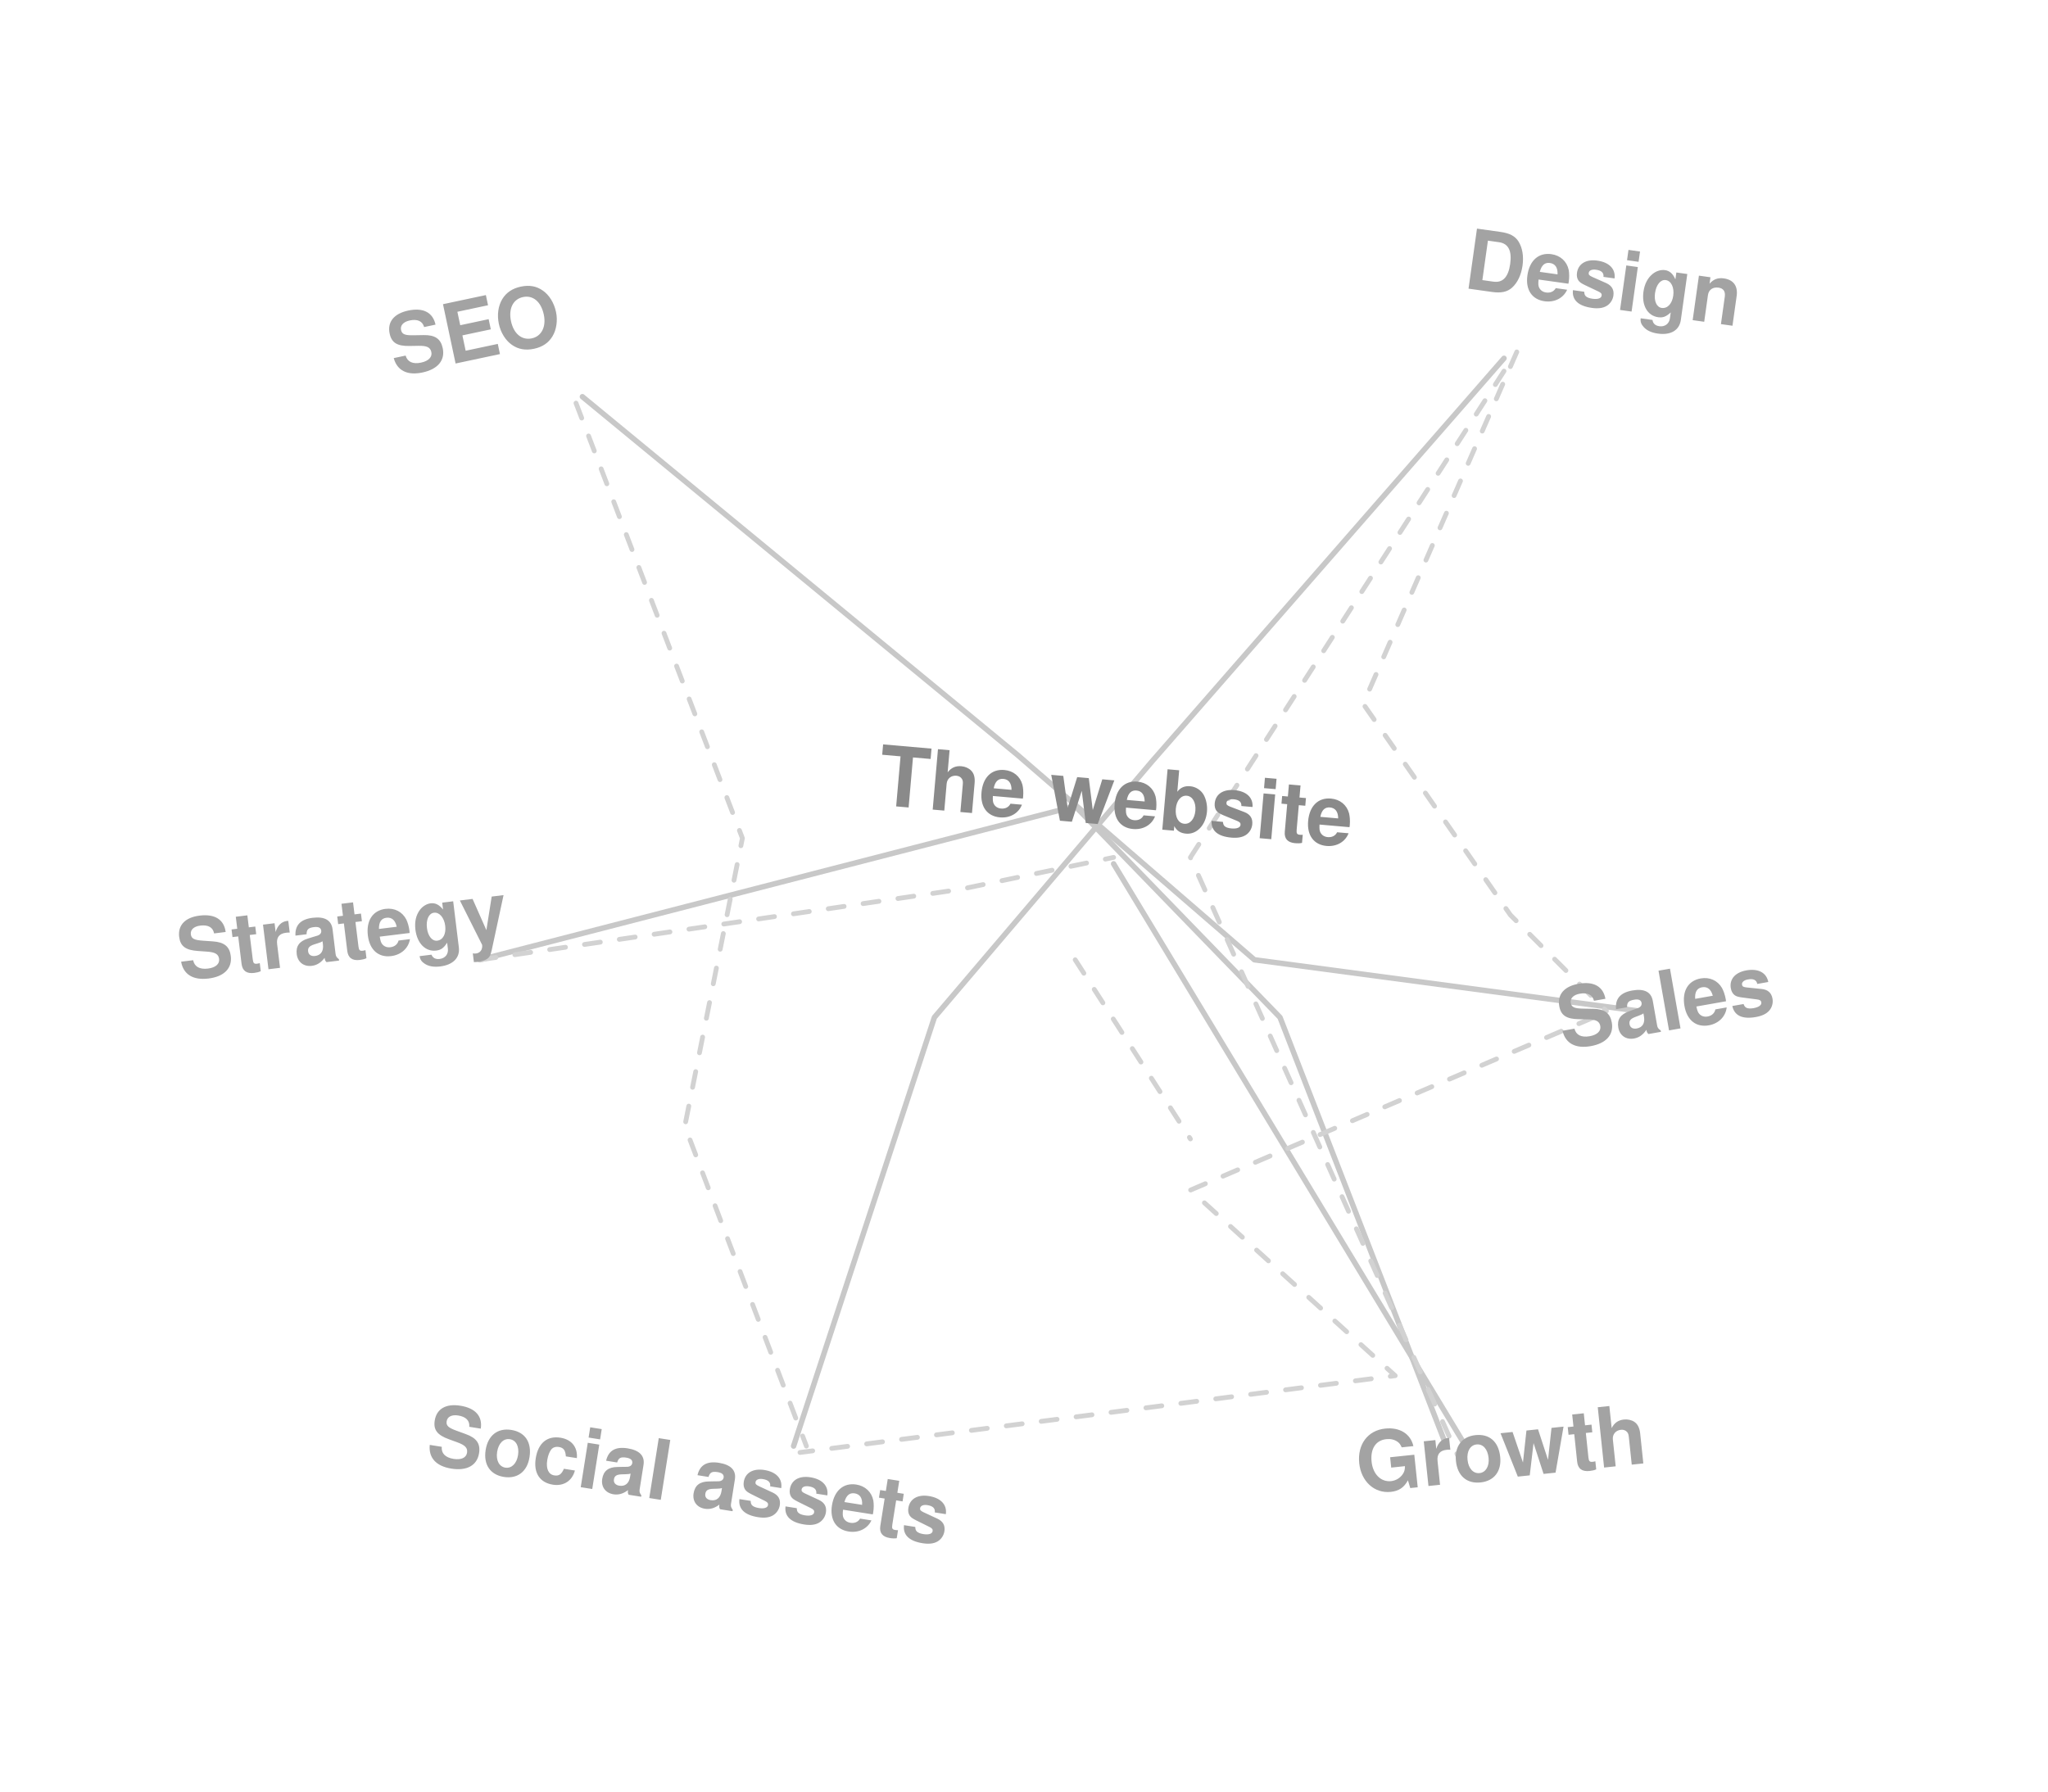
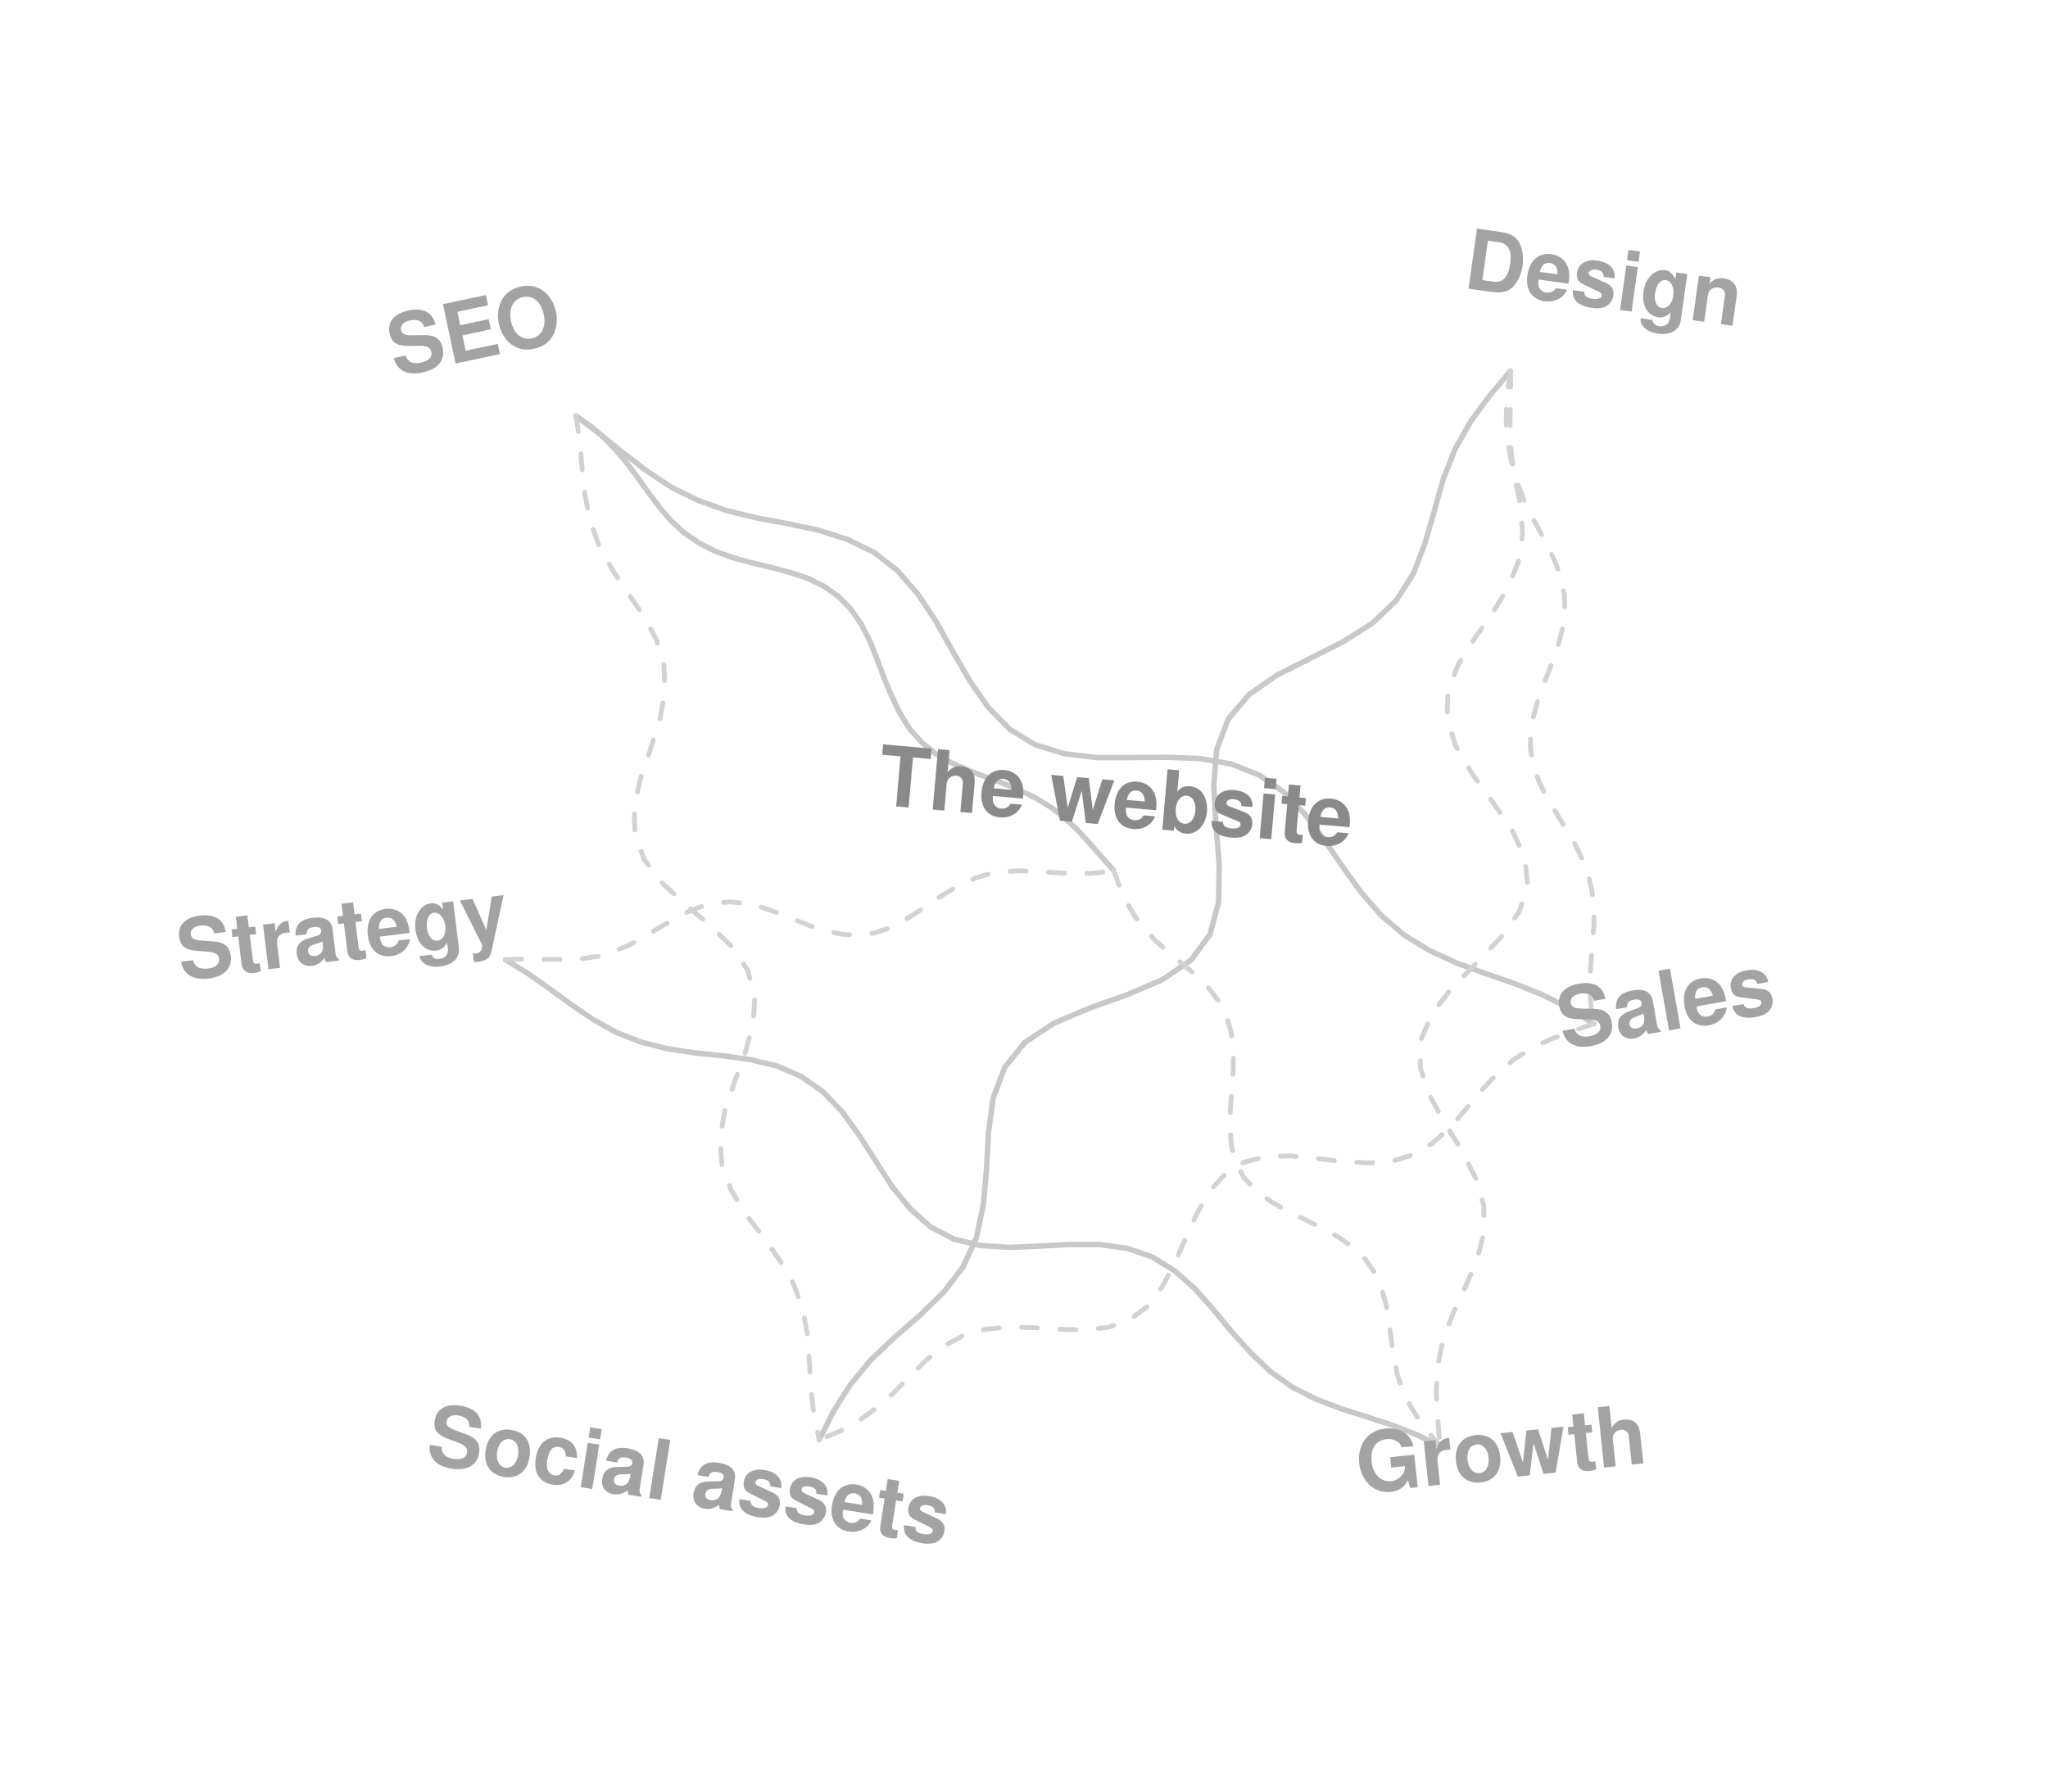
- <svg xmlns="http://www.w3.org/2000/svg" viewBox="0 0 640 560" fill="none" role="img" aria-label="The website, SEO, design, strategy, sales, social assets, and growth all cross-wired to each other in a tangled, chaotic mess with no center.">
-   <g stroke="#c8c8c8" stroke-width="1.7" stroke-linecap="round" stroke-linejoin="round">
-     <path d="M182,124 L318,236 L392,300 L512,316" />
-     <path d="M150,300 L336,252 L400,318 L452,452" />
-     <path d="M470,112 L360,238 L292,318 L248,452" />
-     <path d="M348,270 L458,452" />
+ <svg xmlns="http://www.w3.org/2000/svg" viewBox="0 0 640 560" fill="none" role="img" aria-label="The website, SEO, design, strategy, sales, social assets, and growth all cross-wired to each other in a tangled, chaotic mess of wiggly lines with no center.">
+   <g stroke="#c8c8c8" stroke-width="1.7" stroke-linecap="round" stroke-linejoin="round" fill="none">
+     <path d="M180.0,130.0 L187.4,135.6 L194.7,141.5 L202.1,147.2 L209.8,152.3 L218.1,156.4 L227.1,159.6 L236.5,161.9 L246.2,163.7 L255.7,165.7 L264.8,168.6 L273.2,172.7 L280.5,178.4 L286.9,185.8 L292.6,194.4 L297.8,203.7 L303.1,212.9 L308.9,221.2 L315.6,228.0 L323.5,232.8 L332.7,235.6 L342.8,236.8 L353.5,236.8 L364.4,236.7 L374.9,237.1 L384.7,238.8 L393.4,242.2 L401.1,247.5 L407.7,254.4 L413.7,262.4 L419.5,270.8 L425.4,279.0 L431.8,286.3 L439.0,292.4 L446.9,297.2 L455.4,301.1 L464.2,304.3 L473.2,307.4 L481.9,310.9 L490.2,315.0 L498.0,320.0" />
+     <path d="M472.0,116.0 L465.5,123.7 L459.6,131.7 L454.7,140.4 L451.0,149.8 L448.2,159.8 L445.3,169.8 L441.7,179.3 L436.3,187.7 L429.0,194.7 L419.7,200.6 L409.4,205.8 L399.1,211.0 L390.3,217.1 L383.8,224.8 L380.2,234.3 L379.3,245.5 L380.0,257.8 L381.0,270.3 L380.8,282.0 L378.1,292.1 L372.2,300.1 L363.3,306.2 L352.3,310.9 L340.5,315.1 L329.4,319.8 L320.3,325.8 L314.0,333.6 L310.4,343.1 L308.9,353.9 L308.3,365.4 L307.3,376.6 L305.1,387.0 L300.9,396.1 L294.8,404.0 L287.5,411.1 L279.7,417.9 L272.2,425.0 L265.8,432.7 L260.5,441.1 L256.0,450.0" />
+     <path d="M158.0,300.0 L165.0,304.3 L171.8,309.1 L178.5,314.0 L185.4,318.7 L192.6,322.7 L200.3,325.7 L208.5,327.8 L217.1,329.1 L225.9,330.0 L234.5,331.2 L242.8,333.2 L250.4,336.5 L257.1,341.2 L263.2,347.5 L268.6,355.0 L273.7,363.0 L278.8,370.9 L284.5,377.9 L290.8,383.5 L298.1,387.3 L306.3,389.3 L315.3,389.9 L324.8,389.5 L334.3,389.0 L343.6,389.0 L352.3,390.2 L360.1,392.9 L367.2,397.3 L373.5,402.9 L379.3,409.5 L385.0,416.4 L390.9,422.9 L397.1,428.8 L403.9,433.6 L411.2,437.3 L419.0,440.3 L426.9,442.8 L434.9,445.4 L442.6,448.4 L450.0,452.0" />
+     <path d="M348.0,272.0 L344.3,267.9 L340.6,263.7 L336.9,259.6 L332.9,255.8 L328.5,252.4 L323.8,249.5 L318.7,247.0 L313.4,244.8 L307.9,242.8 L302.4,240.7 L297.2,238.4 L292.4,235.6 L288.1,232.1 L284.4,228.0 L281.3,223.1 L278.7,217.7 L276.3,212.0 L274.1,206.1 L271.8,200.3 L269.1,195.0 L265.8,190.3 L262.0,186.4 L257.4,183.2 L252.3,180.7 L246.7,178.9 L240.8,177.3 L234.8,175.9 L229.0,174.3 L223.5,172.3 L218.4,169.7 L213.9,166.6 L209.8,162.9 L206.2,158.7 L202.8,154.2 L199.5,149.6 L196.1,145.0 L192.5,140.7 L188.7,136.8 L184.5,133.2 L180.0,130.0" />
  </g>
-   <g stroke="#d2d2d2" stroke-width="1.5" stroke-dasharray="5 6" stroke-linecap="round" stroke-linejoin="round">
-     <path d="M180,126 L232,262 L214,352 L252,452" />
-     <path d="M498,318 L372,372 L436,430 L250,454" />
-     <path d="M474,110 L426,220 L472,286 L502,316" />
-     <path d="M150,300 L300,278 L348,268" />
-     <path d="M470,116 L372,268 L456,456" />
-     <path d="M336,300 L372,356" />
+   <g stroke="#d2d2d2" stroke-width="1.5" stroke-dasharray="5 7" stroke-linecap="round" stroke-linejoin="round" fill="none">
+     <path d="M180.0,130.0 L181.2,138.2 L181.9,146.4 L182.8,154.7 L184.4,162.8 L187.2,170.5 L191.3,178.0 L196.2,185.3 L201.2,192.6 L205.2,200.1 L207.5,208.0 L207.8,216.4 L206.1,225.2 L203.2,234.4 L200.1,243.5 L198.2,252.5 L198.4,260.9 L201.3,268.6 L206.7,275.8 L214.0,282.5 L221.7,289.1 L228.7,295.9 L233.6,303.2 L235.9,311.1 L235.4,319.7 L233.0,328.7 L229.6,338.0 L226.5,347.1 L225.0,355.9 L225.6,364.3 L228.5,372.0 L233.0,379.4 L238.4,386.6 L243.6,393.8 L247.9,401.2 L250.8,409.0 L252.3,417.1 L252.9,425.4 L253.4,433.7 L254.3,442.0 L256.0,450.0" />
+     <path d="M498.0,320.0 L491.4,322.3 L484.9,324.7 L478.7,327.6 L472.9,331.3 L467.6,335.9 L462.6,341.2 L457.9,346.9 L453.1,352.5 L447.8,357.2 L442.0,360.8 L435.3,362.9 L427.8,363.5 L419.8,363.1 L411.5,362.1 L403.3,361.3 L395.6,361.5 L388.7,363.3 L382.9,366.9 L378.0,372.4 L374.0,379.4 L370.4,387.3 L366.9,395.3 L363.0,402.5 L358.4,408.5 L352.9,412.6 L346.3,414.9 L338.9,415.7 L331.0,415.5 L322.9,415.0 L315.1,414.8 L307.7,415.5 L300.9,417.5 L294.9,420.8 L289.4,425.2 L284.3,430.2 L279.3,435.3 L274.0,440.0 L268.4,444.1 L262.4,447.4 L256.0,450.0" />
+     <path d="M472.0,116.0 L472.1,121.2 L472.0,126.4 L471.9,131.6 L471.9,136.7 L472.3,141.9 L473.1,147.0 L474.6,152.0 L476.5,156.9 L478.9,161.8 L481.5,166.6 L484.1,171.5 L486.3,176.4 L488.0,181.3 L488.9,186.4 L489.0,191.6 L488.2,196.9 L486.8,202.2 L484.8,207.7 L482.7,213.1 L480.7,218.5 L479.2,223.9 L478.3,229.2 L478.3,234.4 L479.3,239.5 L481.0,244.4 L483.4,249.3 L486.3,254.1 L489.3,258.9 L492.1,263.7 L494.5,268.6 L496.4,273.6 L497.5,278.6 L498.1,283.7 L498.1,288.9 L497.7,294.1 L497.3,299.4 L496.9,304.6 L496.9,309.8 L497.2,314.9 L498.0,320.0" />
+     <path d="M348.0,272.0 L349.8,276.9 L351.9,281.7 L354.5,286.2 L357.6,290.3 L361.3,294.2 L365.3,297.8 L369.6,301.4 L373.8,304.9 L377.6,308.7 L380.8,312.9 L383.2,317.4 L384.7,322.5 L385.4,328.1 L385.4,334.0 L385.0,340.2 L384.5,346.4 L384.4,352.5 L384.8,358.1 L386.2,363.3 L388.6,367.9 L392.1,371.8 L396.6,375.2 L401.8,378.3 L407.4,381.0 L413.0,383.8 L418.3,386.7 L423.0,390.0 L426.8,393.8 L429.8,398.1 L431.8,402.9 L433.2,408.0 L434.1,413.5 L434.8,419.0 L435.6,424.5 L436.7,429.8 L438.4,434.8 L440.7,439.4 L443.5,443.8 L446.6,448.0 L450.0,452.0" />
+     <path d="M158.0,300.0 L162.8,299.8 L167.7,299.8 L172.5,299.9 L177.4,299.9 L182.2,299.6 L187.0,298.9 L191.6,297.5 L196.2,295.6 L200.7,293.2 L205.1,290.5 L209.6,287.9 L214.1,285.4 L218.7,283.5 L223.3,282.3 L228.1,281.9 L233.1,282.4 L238.1,283.6 L243.2,285.4 L248.4,287.5 L253.5,289.5 L258.6,291.1 L263.6,292.1 L268.5,292.3 L273.2,291.6 L277.9,290.1 L282.4,287.8 L286.8,285.0 L291.2,282.0 L295.7,279.1 L300.1,276.5 L304.7,274.5 L309.3,273.1 L314.1,272.4 L318.9,272.2 L323.8,272.4 L328.7,272.7 L333.6,273.0 L338.5,273.1 L343.3,272.8 L348.0,272.0" />
+     <path d="M472.0,116.0 L470.8,124.4 L470.7,132.8 L471.7,141.3 L473.5,149.8 L475.2,158.4 L475.8,166.9 L474.6,175.2 L471.4,183.4 L466.4,191.6 L460.8,199.6 L455.7,207.7 L452.5,216.0 L452.2,224.4 L454.8,233.0 L460.0,241.8 L466.4,250.6 L472.5,259.4 L476.5,268.1 L477.4,276.6 L474.8,284.9 L469.0,293.0 L461.5,300.9 L453.7,308.8 L447.5,316.9 L444.0,325.1 L443.8,333.5 L446.6,342.1 L451.4,350.9 L456.8,359.6 L461.2,368.4 L463.7,377.0 L463.7,385.4 L461.6,393.7 L458.1,401.9 L454.3,410.1 L451.1,418.3 L449.3,426.6 L448.8,435.1 L449.3,443.5 L450.0,452.0" />
  </g>
  <g font-family="-apple-system, BlinkMacSystemFont, 'Segoe UI', system-ui, Helvetica, Arial, sans-serif" font-size="26" font-weight="600" fill="#a3a3a3">
    <text transform="rotate(-12 150 112)" x="150" y="112" text-anchor="middle">SEO</text>
    <text transform="rotate(8 500 96)" x="500" y="96" text-anchor="middle">Design</text>
    <text transform="rotate(-7 108 300)" x="108" y="300" text-anchor="middle">Strategy</text>
    <text transform="rotate(-10 522 322)" x="522" y="322" text-anchor="middle">Sales</text>
    <text transform="rotate(9 214 470)" x="214" y="470" text-anchor="middle">Social assets</text>
    <text transform="rotate(-6 470 462)" x="470" y="462" text-anchor="middle">Growth</text>
    <text transform="rotate(5 348 258)" x="348" y="258" text-anchor="middle" fill="#8a8a8a">The website</text>
  </g>
</svg>
